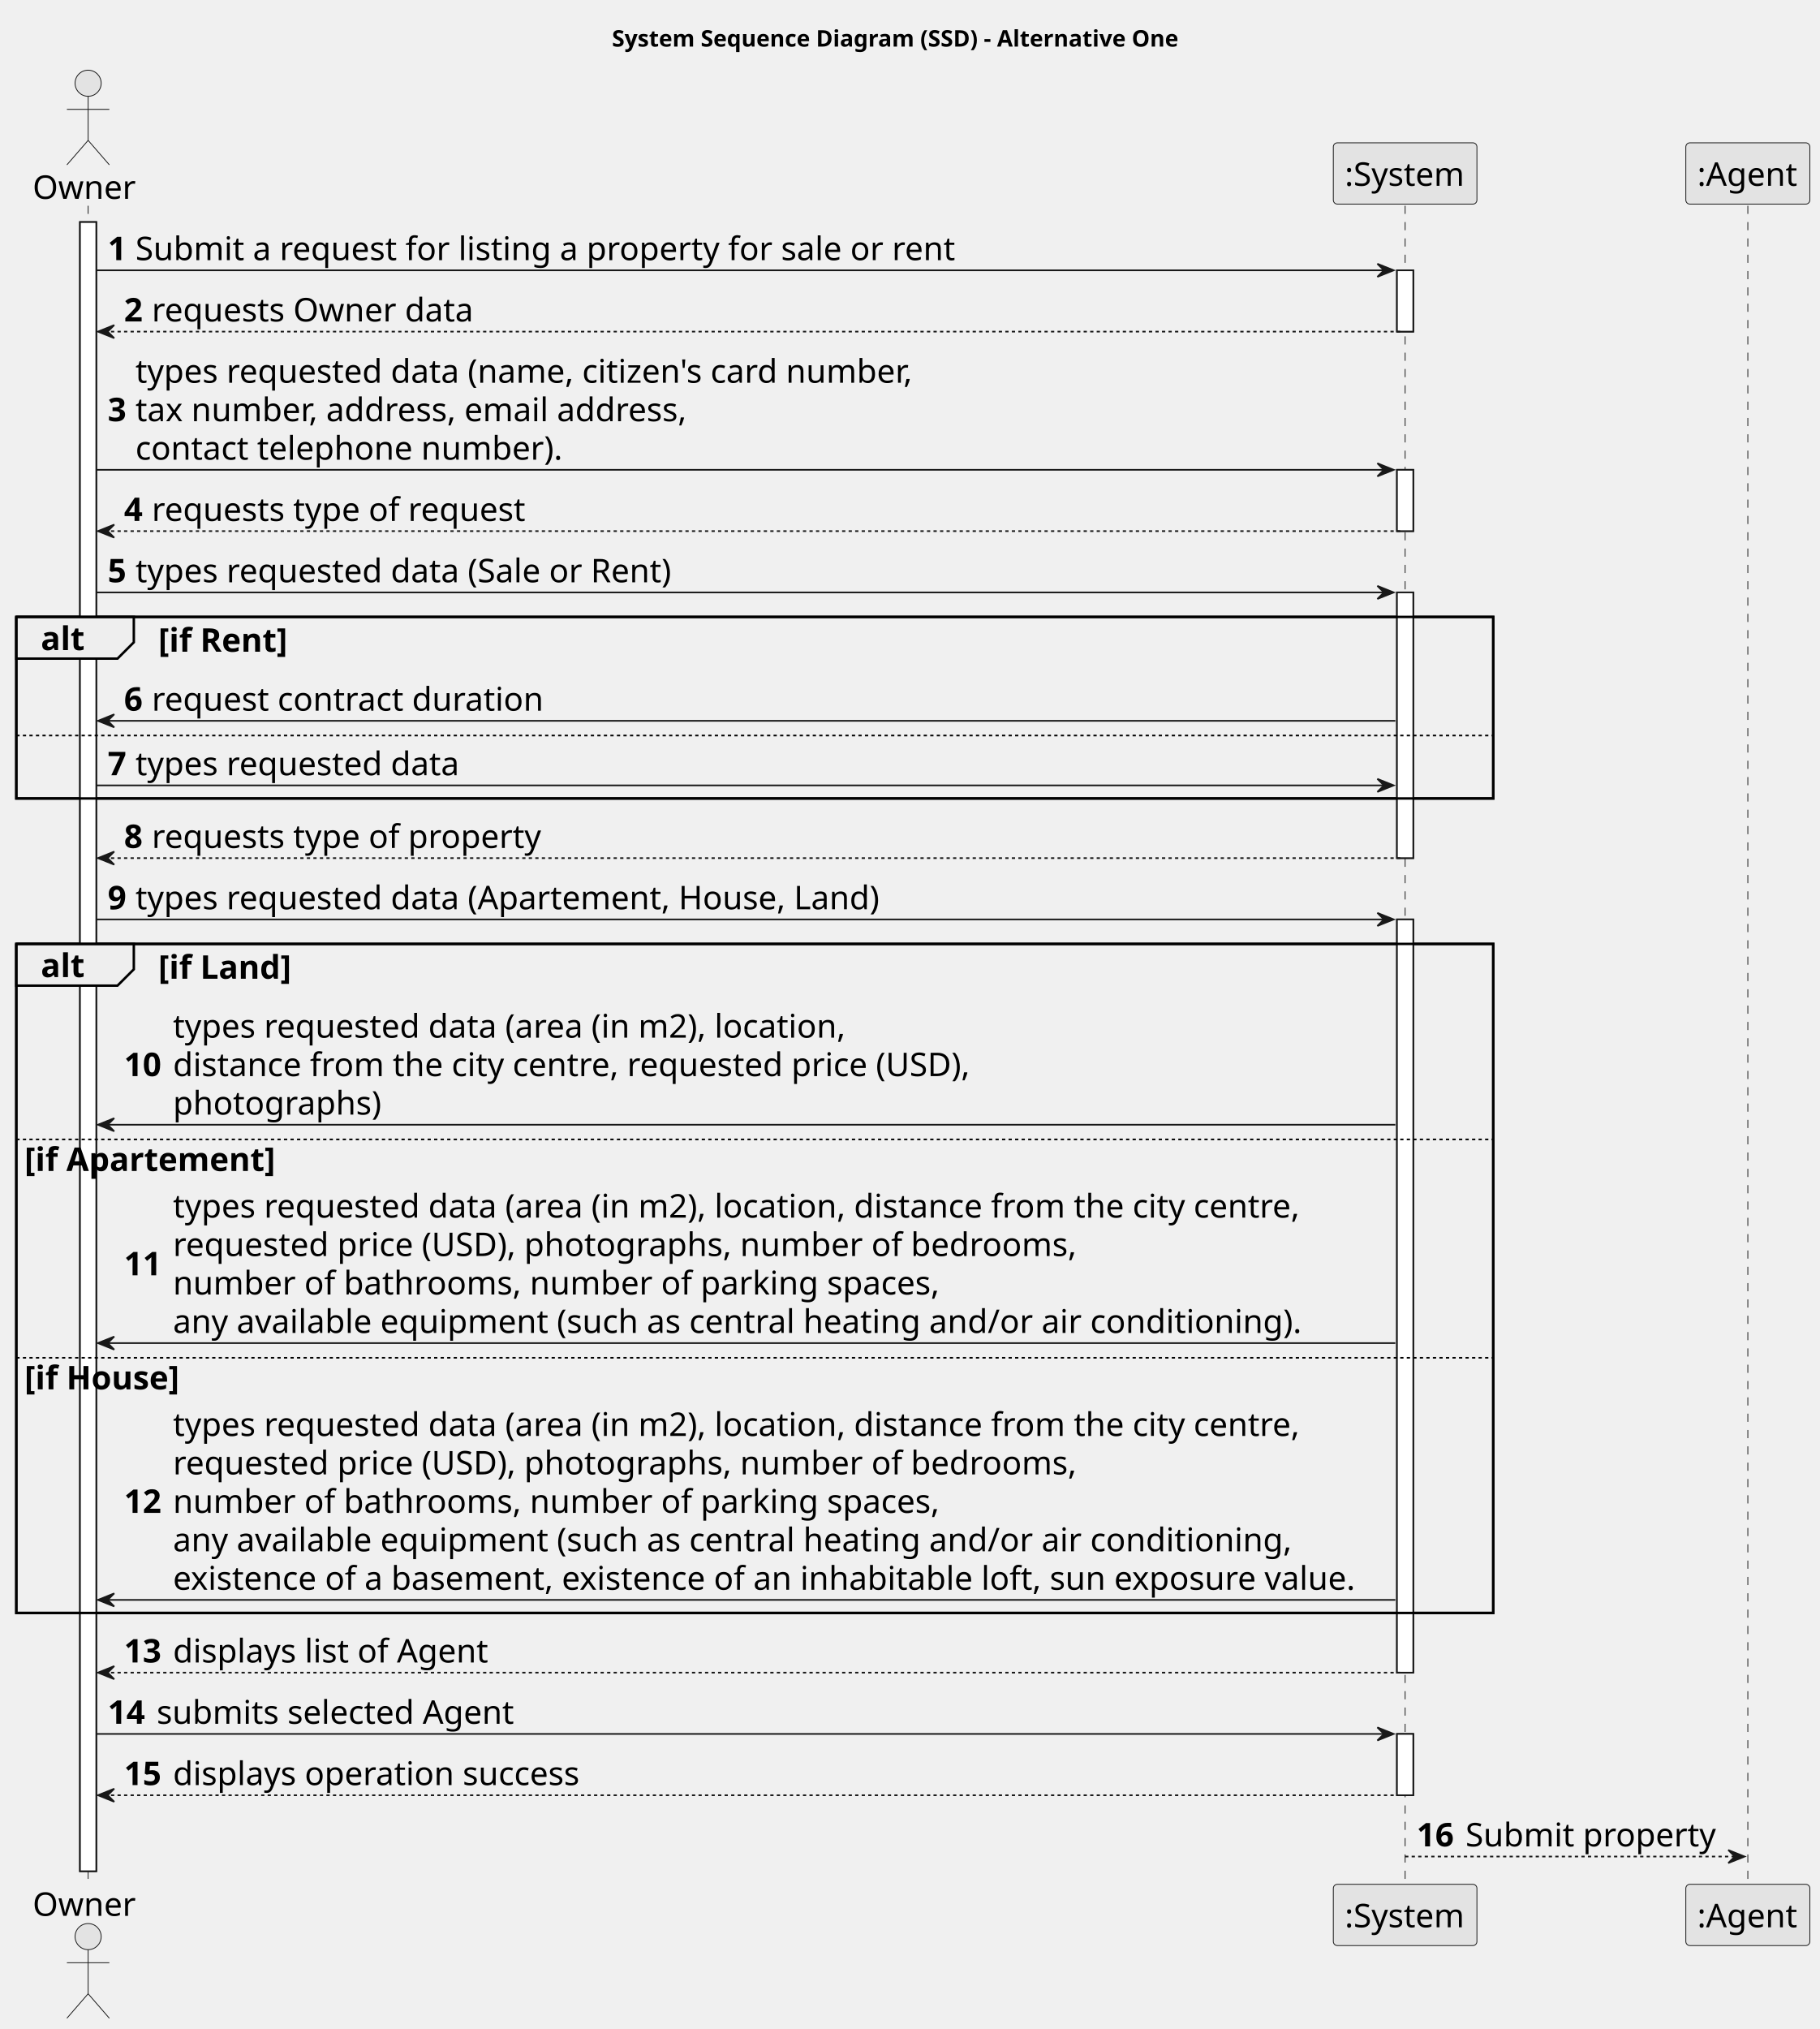
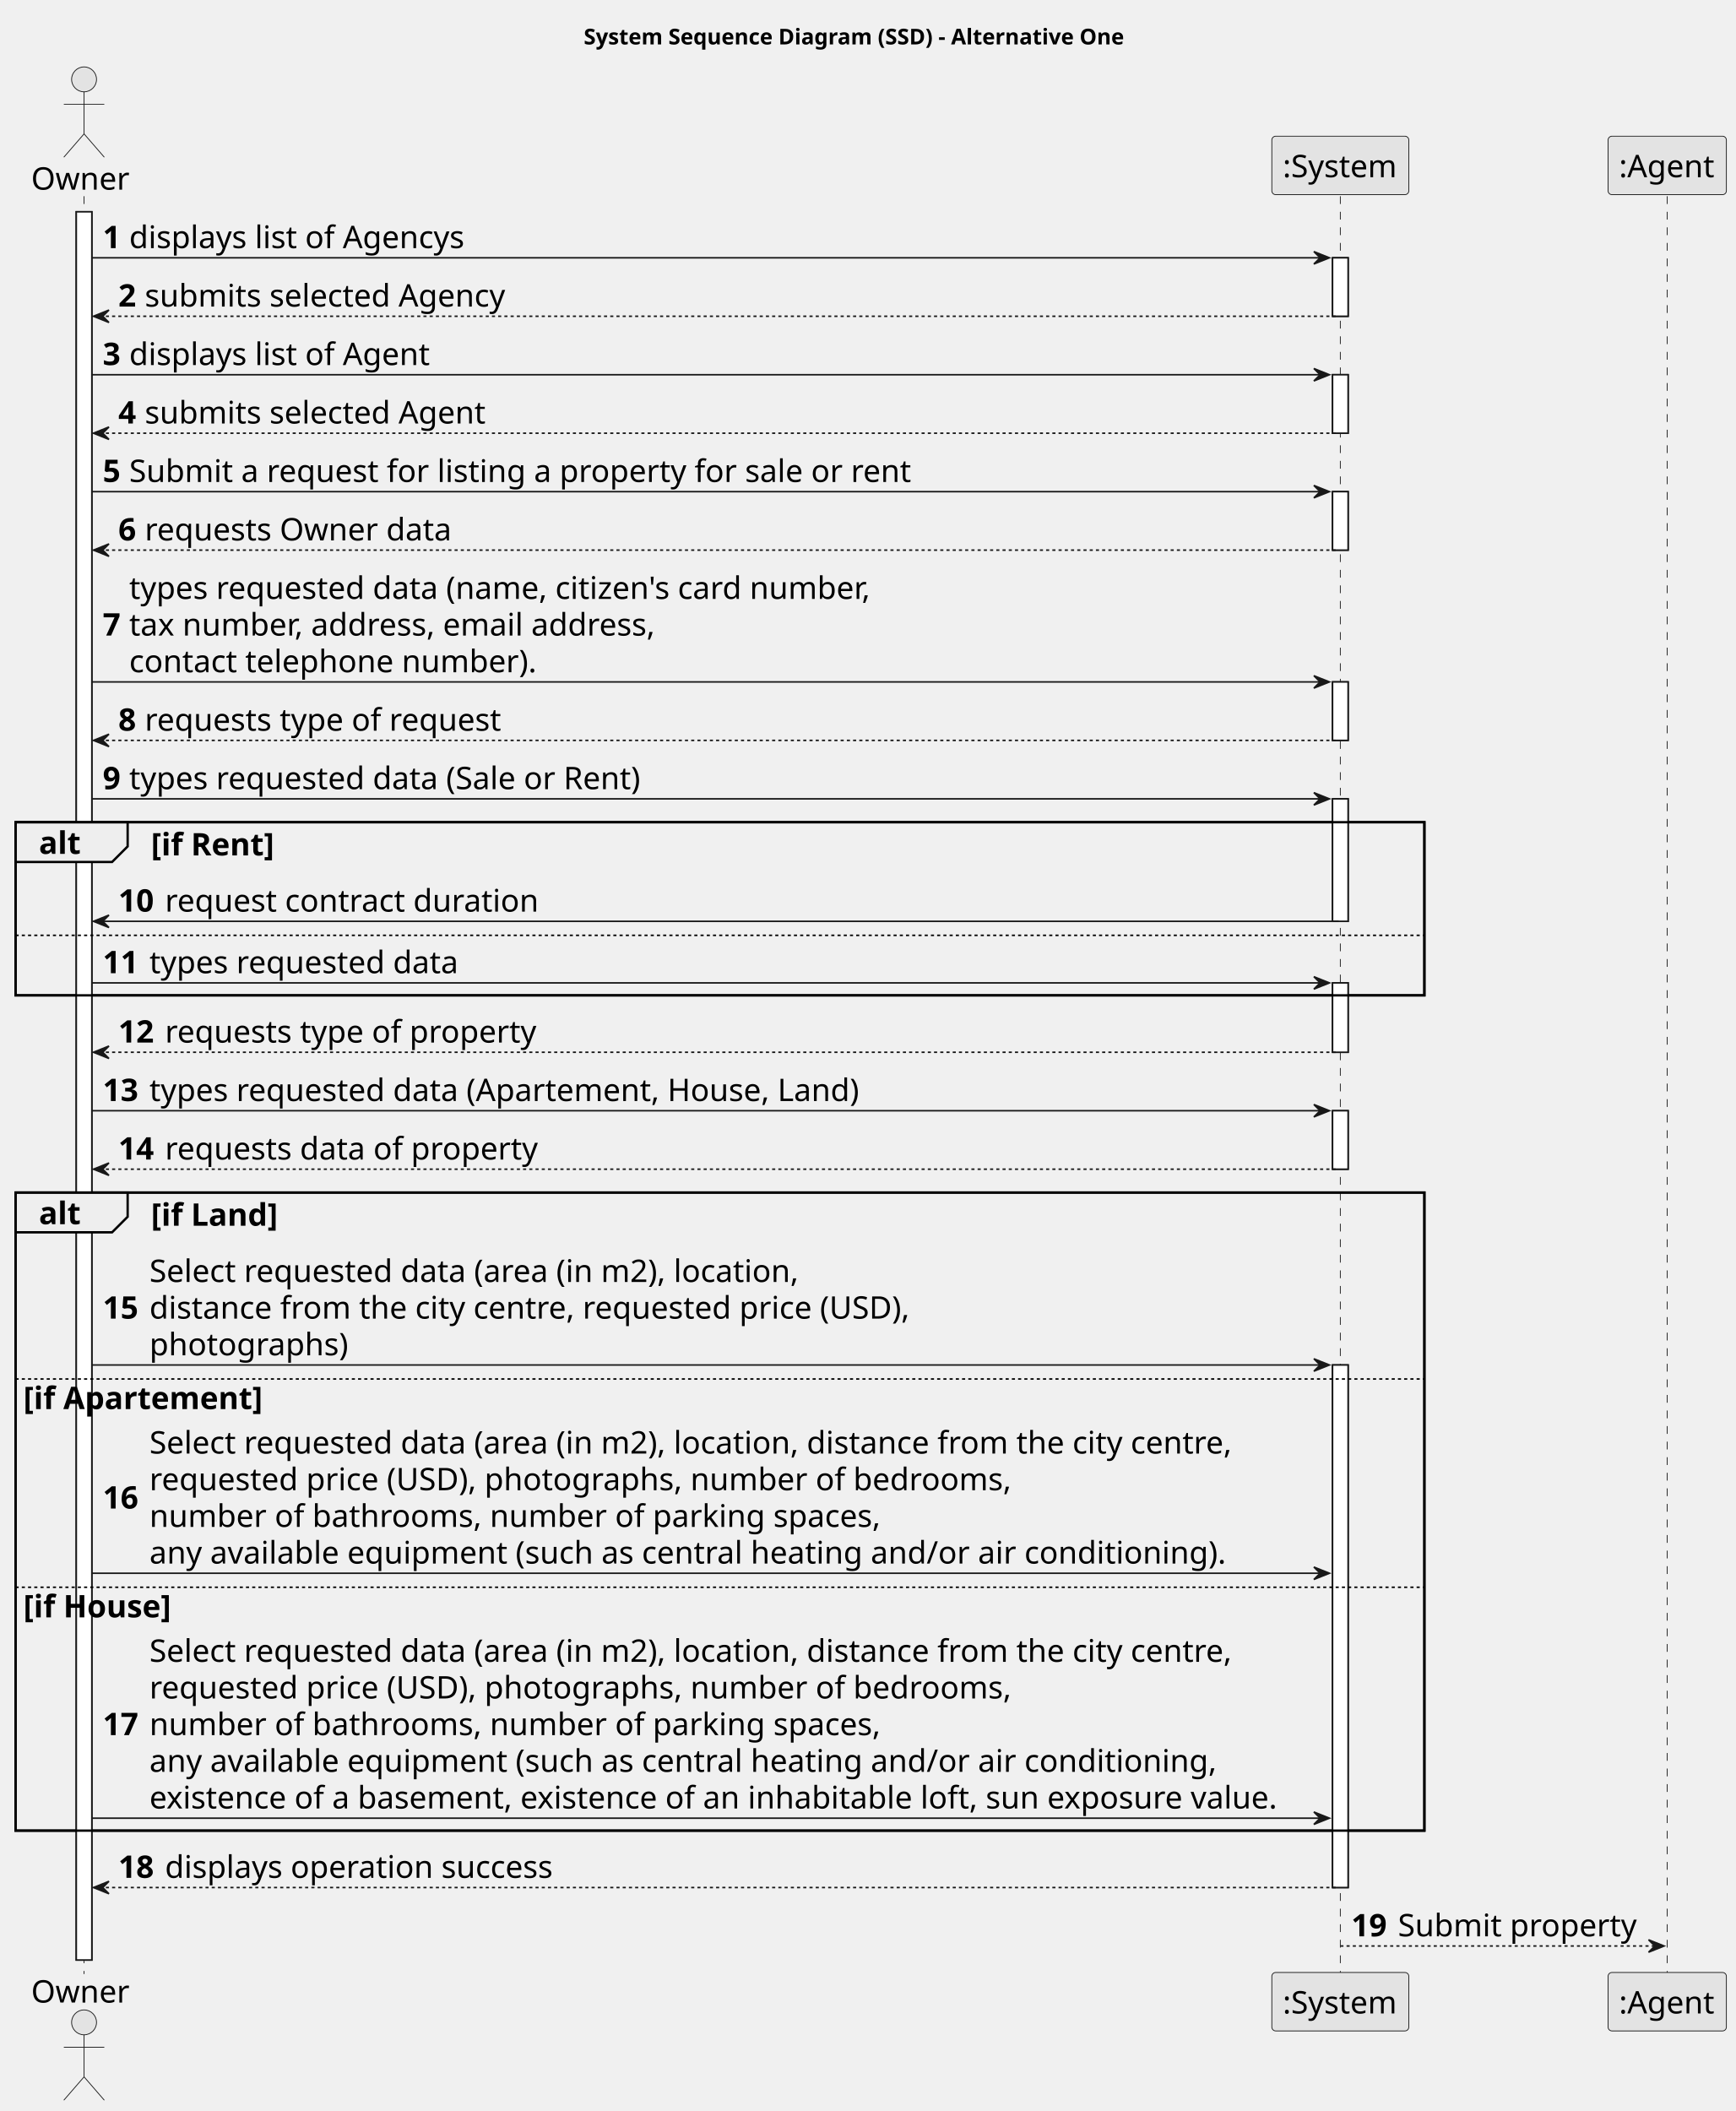
- <svg xmlns="http://www.w3.org/2000/svg" contentStyleType="text/css" height="1243px" preserveAspectRatio="none" style="width:1115px;height:1243px;background:#FFFFFF;" version="1.1" viewBox="0 0 1115 1243" width="1115px" zoomAndPan="magnify">
+ <svg xmlns="http://www.w3.org/2000/svg" contentStyleType="text/css" height="1356px" preserveAspectRatio="none" style="width:1115px;height:1356px;background:#FFFFFF;" version="1.1" viewBox="0 0 1115 1356" width="1115px" zoomAndPan="magnify">
  <defs />
  <g>
    <text fill="#000000" font-family="sans-serif" font-size="14" font-weight="bold" lengthAdjust="spacing" textLength="363" x="375" y="28.535">System Sequence Diagram (SSD) - Alternative One</text>
-     <rect fill="#FFFFFF" height="1010.305" style="stroke:#181818;stroke-width:1.0;" width="10" x="49" y="136.043" />
+     <rect fill="#FFFFFF" height="1122.969" style="stroke:#181818;stroke-width:1.0;" width="10" x="49" y="136.043" />
    <rect fill="#FFFFFF" height="37.555" style="stroke:#181818;stroke-width:1.0;" width="10" x="856" y="165.598" />
-     <rect fill="#FFFFFF" height="37.555" style="stroke:#181818;stroke-width:1.0;" width="10" x="856" y="287.816" />
-     <rect fill="#FFFFFF" height="162.773" style="stroke:#181818;stroke-width:1.0;" width="10" x="856" y="362.926" />
-     <rect fill="#FFFFFF" height="461.43" style="stroke:#181818;stroke-width:1.0;" width="10" x="856" y="563.254" />
-     <rect fill="#FFFFFF" height="37.555" style="stroke:#181818;stroke-width:1.0;" width="10" x="856" y="1062.238" />
-     <rect fill="none" height="111.219" style="stroke:#000000;stroke-width:1.5;" width="905" x="10" y="377.926" />
-     <rect fill="none" height="409.875" style="stroke:#000000;stroke-width:1.5;" width="905" x="10" y="578.254" />
-     <line style="stroke:#181818;stroke-width:0.5;stroke-dasharray:5.0,5.0;" x1="54" x2="54" y1="126.043" y2="1155.348" />
-     <line style="stroke:#181818;stroke-width:0.5;stroke-dasharray:5.0,5.0;" x1="861" x2="861" y1="126.043" y2="1155.348" />
-     <line style="stroke:#181818;stroke-width:0.5;stroke-dasharray:5.0,5.0;" x1="1071" x2="1071" y1="126.043" y2="1155.348" />
+     <rect fill="#FFFFFF" height="37.555" style="stroke:#181818;stroke-width:1.0;" width="10" x="856" y="240.707" />
+     <rect fill="#FFFFFF" height="37.555" style="stroke:#181818;stroke-width:1.0;" width="10" x="856" y="315.816" />
+     <rect fill="#FFFFFF" height="37.555" style="stroke:#181818;stroke-width:1.0;" width="10" x="856" y="438.035" />
+     <rect fill="#FFFFFF" height="78.664" style="stroke:#181818;stroke-width:1.0;" width="10" x="856" y="513.144" />
+     <rect fill="#FFFFFF" height="44.555" style="stroke:#181818;stroke-width:1.0;" width="10" x="856" y="631.363" />
+     <rect fill="#FFFFFF" height="37.555" style="stroke:#181818;stroke-width:1.0;" width="10" x="856" y="713.473" />
+     <rect fill="#FFFFFF" height="335.656" style="stroke:#181818;stroke-width:1.0;" width="10" x="856" y="876.801" />
+     <rect fill="none" height="111.219" style="stroke:#000000;stroke-width:1.5;" width="905" x="10" y="528.144" />
+     <rect fill="none" height="409.875" style="stroke:#000000;stroke-width:1.5;" width="905" x="10" y="766.027" />
+     <line style="stroke:#181818;stroke-width:0.5;stroke-dasharray:5.0,5.0;" x1="54" x2="54" y1="126.043" y2="1268.012" />
+     <line style="stroke:#181818;stroke-width:0.5;stroke-dasharray:5.0,5.0;" x1="861" x2="861" y1="126.043" y2="1268.012" />
+     <line style="stroke:#181818;stroke-width:0.5;stroke-dasharray:5.0,5.0;" x1="1071" x2="1071" y1="126.043" y2="1268.012" />
    <text fill="#000000" font-family="sans-serif" font-size="20" lengthAdjust="spacing" textLength="62" x="20" y="121.824">Owner</text>
    <ellipse cx="54" cy="50.988" fill="#E3E3E3" rx="8" ry="8" style="stroke:#181818;stroke-width:0.5;" />
    <path d="M54,58.988 L54,85.988 M41,66.988 L67,66.988 M54,85.988 L41,100.988 M54,85.988 L67,100.988 " fill="none" style="stroke:#181818;stroke-width:0.5;" />
-     <text fill="#000000" font-family="sans-serif" font-size="20" lengthAdjust="spacing" textLength="62" x="20" y="1173.684">Owner</text>
-     <ellipse cx="54" cy="1186.402" fill="#E3E3E3" rx="8" ry="8" style="stroke:#181818;stroke-width:0.5;" />
-     <path d="M54,1194.402 L54,1221.402 M41,1202.402 L67,1202.402 M54,1221.402 L41,1236.402 M54,1221.402 L67,1236.402 " fill="none" style="stroke:#181818;stroke-width:0.5;" />
+     <text fill="#000000" font-family="sans-serif" font-size="20" lengthAdjust="spacing" textLength="62" x="20" y="1286.348">Owner</text>
+     <ellipse cx="54" cy="1299.066" fill="#E3E3E3" rx="8" ry="8" style="stroke:#181818;stroke-width:0.5;" />
+     <path d="M54,1307.066 L54,1334.066 M41,1315.066 L67,1315.066 M54,1334.066 L41,1349.066 M54,1334.066 L67,1349.066 " fill="none" style="stroke:#181818;stroke-width:0.5;" />
    <rect fill="#E3E3E3" height="37.555" rx="2.5" ry="2.5" style="stroke:#181818;stroke-width:0.5;" width="88" x="817" y="87.488" />
    <text fill="#000000" font-family="sans-serif" font-size="20" lengthAdjust="spacing" textLength="74" x="824" y="113.824">:System</text>
-     <rect fill="#E3E3E3" height="37.555" rx="2.5" ry="2.5" style="stroke:#181818;stroke-width:0.5;" width="88" x="817" y="1154.348" />
-     <text fill="#000000" font-family="sans-serif" font-size="20" lengthAdjust="spacing" textLength="74" x="824" y="1180.684">:System</text>
+     <rect fill="#E3E3E3" height="37.555" rx="2.5" ry="2.5" style="stroke:#181818;stroke-width:0.5;" width="88" x="817" y="1267.012" />
+     <text fill="#000000" font-family="sans-serif" font-size="20" lengthAdjust="spacing" textLength="74" x="824" y="1293.348">:System</text>
    <rect fill="#E3E3E3" height="37.555" rx="2.5" ry="2.5" style="stroke:#181818;stroke-width:0.5;" width="76" x="1033" y="87.488" />
    <text fill="#000000" font-family="sans-serif" font-size="20" lengthAdjust="spacing" textLength="62" x="1040" y="113.824">:Agent</text>
-     <rect fill="#E3E3E3" height="37.555" rx="2.5" ry="2.5" style="stroke:#181818;stroke-width:0.5;" width="76" x="1033" y="1154.348" />
-     <text fill="#000000" font-family="sans-serif" font-size="20" lengthAdjust="spacing" textLength="62" x="1040" y="1180.684">:Agent</text>
-     <rect fill="#FFFFFF" height="1010.305" style="stroke:#181818;stroke-width:1.0;" width="10" x="49" y="136.043" />
+     <rect fill="#E3E3E3" height="37.555" rx="2.5" ry="2.5" style="stroke:#181818;stroke-width:0.5;" width="76" x="1033" y="1267.012" />
+     <text fill="#000000" font-family="sans-serif" font-size="20" lengthAdjust="spacing" textLength="62" x="1040" y="1293.348">:Agent</text>
+     <rect fill="#FFFFFF" height="1122.969" style="stroke:#181818;stroke-width:1.0;" width="10" x="49" y="136.043" />
    <rect fill="#FFFFFF" height="37.555" style="stroke:#181818;stroke-width:1.0;" width="10" x="856" y="165.598" />
-     <rect fill="#FFFFFF" height="37.555" style="stroke:#181818;stroke-width:1.0;" width="10" x="856" y="287.816" />
-     <rect fill="#FFFFFF" height="162.773" style="stroke:#181818;stroke-width:1.0;" width="10" x="856" y="362.926" />
-     <rect fill="#FFFFFF" height="461.43" style="stroke:#181818;stroke-width:1.0;" width="10" x="856" y="563.254" />
-     <rect fill="#FFFFFF" height="37.555" style="stroke:#181818;stroke-width:1.0;" width="10" x="856" y="1062.238" />
+     <rect fill="#FFFFFF" height="37.555" style="stroke:#181818;stroke-width:1.0;" width="10" x="856" y="240.707" />
+     <rect fill="#FFFFFF" height="37.555" style="stroke:#181818;stroke-width:1.0;" width="10" x="856" y="315.816" />
+     <rect fill="#FFFFFF" height="37.555" style="stroke:#181818;stroke-width:1.0;" width="10" x="856" y="438.035" />
+     <rect fill="#FFFFFF" height="78.664" style="stroke:#181818;stroke-width:1.0;" width="10" x="856" y="513.144" />
+     <rect fill="#FFFFFF" height="44.555" style="stroke:#181818;stroke-width:1.0;" width="10" x="856" y="631.363" />
+     <rect fill="#FFFFFF" height="37.555" style="stroke:#181818;stroke-width:1.0;" width="10" x="856" y="713.473" />
+     <rect fill="#FFFFFF" height="335.656" style="stroke:#181818;stroke-width:1.0;" width="10" x="856" y="876.801" />
    <polygon fill="#181818" points="844,161.598,854,165.598,844,169.598,848,165.598" style="stroke:#181818;stroke-width:1.0;" />
    <line style="stroke:#181818;stroke-width:1.0;" x1="59" x2="850" y1="165.598" y2="165.598" />
    <text fill="#000000" font-family="sans-serif" font-size="20" font-weight="bold" lengthAdjust="spacing" textLength="13" x="66" y="159.379">1</text>
-     <text fill="#000000" font-family="sans-serif" font-size="20" lengthAdjust="spacing" textLength="513" x="83" y="159.379">Submit a request for listing a property for sale or rent</text>
+     <text fill="#000000" font-family="sans-serif" font-size="20" lengthAdjust="spacing" textLength="224" x="83" y="159.379">displays list of Agencys</text>
    <polygon fill="#181818" points="70,199.152,60,203.152,70,207.152,66,203.152" style="stroke:#181818;stroke-width:1.0;" />
    <line style="stroke:#181818;stroke-width:1.0;stroke-dasharray:2.0,2.0;" x1="64" x2="860" y1="203.152" y2="203.152" />
    <text fill="#000000" font-family="sans-serif" font-size="20" font-weight="bold" lengthAdjust="spacing" textLength="13" x="76" y="196.934">2</text>
-     <text fill="#000000" font-family="sans-serif" font-size="20" lengthAdjust="spacing" textLength="198" x="93" y="196.934">requests Owner data</text>
-     <polygon fill="#181818" points="844,283.816,854,287.816,844,291.816,848,287.816" style="stroke:#181818;stroke-width:1.0;" />
-     <line style="stroke:#181818;stroke-width:1.0;" x1="59" x2="850" y1="287.816" y2="287.816" />
-     <text fill="#000000" font-family="sans-serif" font-size="20" font-weight="bold" lengthAdjust="spacing" textLength="13" x="66" y="258.043">3</text>
-     <text fill="#000000" font-family="sans-serif" font-size="20" lengthAdjust="spacing" textLength="492" x="83" y="234.488">types requested data (name, citizen's card number,</text>
-     <text fill="#000000" font-family="sans-serif" font-size="20" lengthAdjust="spacing" textLength="352" x="83" y="258.043">tax number, address, email address,</text>
-     <text fill="#000000" font-family="sans-serif" font-size="20" lengthAdjust="spacing" textLength="264" x="83" y="281.598">contact telephone number).</text>
-     <polygon fill="#181818" points="70,321.371,60,325.371,70,329.371,66,325.371" style="stroke:#181818;stroke-width:1.0;" />
-     <line style="stroke:#181818;stroke-width:1.0;stroke-dasharray:2.0,2.0;" x1="64" x2="860" y1="325.371" y2="325.371" />
-     <text fill="#000000" font-family="sans-serif" font-size="20" font-weight="bold" lengthAdjust="spacing" textLength="13" x="76" y="319.152">4</text>
-     <text fill="#000000" font-family="sans-serif" font-size="20" lengthAdjust="spacing" textLength="232" x="93" y="319.152">requests type of request</text>
-     <polygon fill="#181818" points="844,358.926,854,362.926,844,366.926,848,362.926" style="stroke:#181818;stroke-width:1.0;" />
-     <line style="stroke:#181818;stroke-width:1.0;" x1="59" x2="850" y1="362.926" y2="362.926" />
-     <text fill="#000000" font-family="sans-serif" font-size="20" font-weight="bold" lengthAdjust="spacing" textLength="13" x="66" y="356.707">5</text>
-     <text fill="#000000" font-family="sans-serif" font-size="20" lengthAdjust="spacing" textLength="335" x="83" y="356.707">types requested data (Sale or Rent)</text>
-     <path d="M10,377.926 L82,377.926 L82,393.481 L72,403.481 L10,403.481 L10,377.926 " fill="#EEEEEE" style="stroke:#000000;stroke-width:1.5;" />
-     <rect fill="none" height="111.219" style="stroke:#000000;stroke-width:1.5;" width="905" x="10" y="377.926" />
-     <text fill="#000000" font-family="sans-serif" font-size="20" font-weight="bold" lengthAdjust="spacing" textLength="27" x="25" y="398.262">alt</text>
-     <text fill="#000000" font-family="sans-serif" font-size="20" font-weight="bold" lengthAdjust="spacing" textLength="83" x="97" y="399.262">[if Rent]</text>
-     <polygon fill="#181818" points="70,437.59,60,441.59,70,445.59,66,441.59" style="stroke:#181818;stroke-width:1.0;" />
-     <line style="stroke:#181818;stroke-width:1.0;" x1="64" x2="855" y1="441.59" y2="441.59" />
-     <text fill="#000000" font-family="sans-serif" font-size="20" font-weight="bold" lengthAdjust="spacing" textLength="13" x="76" y="435.371">6</text>
-     <text fill="#000000" font-family="sans-serif" font-size="20" lengthAdjust="spacing" textLength="242" x="93" y="435.371">request contract duration</text>
-     <line style="stroke:#000000;stroke-width:1.0;stroke-dasharray:2.0,2.0;" x1="10" x2="915" y1="450.59" y2="450.59" />
-     <polygon fill="#181818" points="844,477.144,854,481.144,844,485.144,848,481.144" style="stroke:#181818;stroke-width:1.0;" />
-     <line style="stroke:#181818;stroke-width:1.0;" x1="59" x2="850" y1="481.144" y2="481.144" />
-     <text fill="#000000" font-family="sans-serif" font-size="20" font-weight="bold" lengthAdjust="spacing" textLength="13" x="66" y="474.926">7</text>
-     <text fill="#000000" font-family="sans-serif" font-size="20" lengthAdjust="spacing" textLength="201" x="83" y="474.926">types requested data</text>
-     <polygon fill="#181818" points="70,521.699,60,525.699,70,529.699,66,525.699" style="stroke:#181818;stroke-width:1.0;" />
-     <line style="stroke:#181818;stroke-width:1.0;stroke-dasharray:2.0,2.0;" x1="64" x2="860" y1="525.699" y2="525.699" />
-     <text fill="#000000" font-family="sans-serif" font-size="20" font-weight="bold" lengthAdjust="spacing" textLength="13" x="76" y="519.481">8</text>
-     <text fill="#000000" font-family="sans-serif" font-size="20" lengthAdjust="spacing" textLength="242" x="93" y="519.481">requests type of property</text>
-     <polygon fill="#181818" points="844,559.254,854,563.254,844,567.254,848,563.254" style="stroke:#181818;stroke-width:1.0;" />
-     <line style="stroke:#181818;stroke-width:1.0;" x1="59" x2="850" y1="563.254" y2="563.254" />
-     <text fill="#000000" font-family="sans-serif" font-size="20" font-weight="bold" lengthAdjust="spacing" textLength="13" x="66" y="557.035">9</text>
-     <text fill="#000000" font-family="sans-serif" font-size="20" lengthAdjust="spacing" textLength="465" x="83" y="557.035">types requested data (Apartement, House, Land)</text>
-     <path d="M10,578.254 L82,578.254 L82,593.809 L72,603.809 L10,603.809 L10,578.254 " fill="#EEEEEE" style="stroke:#000000;stroke-width:1.5;" />
-     <rect fill="none" height="409.875" style="stroke:#000000;stroke-width:1.5;" width="905" x="10" y="578.254" />
-     <text fill="#000000" font-family="sans-serif" font-size="20" font-weight="bold" lengthAdjust="spacing" textLength="27" x="25" y="598.59">alt</text>
-     <text fill="#000000" font-family="sans-serif" font-size="20" font-weight="bold" lengthAdjust="spacing" textLength="86" x="97" y="599.59">[if Land]</text>
-     <polygon fill="#181818" points="70,685.027,60,689.027,70,693.027,66,689.027" style="stroke:#181818;stroke-width:1.0;" />
-     <line style="stroke:#181818;stroke-width:1.0;" x1="64" x2="855" y1="689.027" y2="689.027" />
-     <text fill="#000000" font-family="sans-serif" font-size="20" font-weight="bold" lengthAdjust="spacing" textLength="26" x="76" y="659.254">10</text>
-     <text fill="#000000" font-family="sans-serif" font-size="20" lengthAdjust="spacing" textLength="425" x="106" y="635.699">types requested data (area (in m2), location,</text>
-     <text fill="#000000" font-family="sans-serif" font-size="20" lengthAdjust="spacing" textLength="500" x="106" y="659.254">distance from the city centre, requested price (USD),</text>
-     <text fill="#000000" font-family="sans-serif" font-size="20" lengthAdjust="spacing" textLength="129" x="106" y="682.809">photographs)</text>
-     <line style="stroke:#000000;stroke-width:1.0;stroke-dasharray:2.0,2.0;" x1="10" x2="915" y1="698.027" y2="698.027" />
-     <text fill="#000000" font-family="sans-serif" font-size="20" font-weight="bold" lengthAdjust="spacing" textLength="157" x="15" y="717.363">[if Apartement]</text>
-     <polygon fill="#181818" points="70,818.801,60,822.801,70,826.801,66,822.801" style="stroke:#181818;stroke-width:1.0;" />
-     <line style="stroke:#181818;stroke-width:1.0;" x1="64" x2="855" y1="822.801" y2="822.801" />
-     <text fill="#000000" font-family="sans-serif" font-size="20" font-weight="bold" lengthAdjust="spacing" textLength="26" x="76" y="781.25">11</text>
-     <text fill="#000000" font-family="sans-serif" font-size="20" lengthAdjust="spacing" textLength="709" x="106" y="745.918">types requested data (area (in m2), location, distance from the city centre,</text>
-     <text fill="#000000" font-family="sans-serif" font-size="20" lengthAdjust="spacing" textLength="566" x="106" y="769.473">requested price (USD), photographs, number of bedrooms,</text>
-     <text fill="#000000" font-family="sans-serif" font-size="20" lengthAdjust="spacing" textLength="479" x="106" y="793.027">number of bathrooms, number of parking spaces,</text>
-     <text fill="#000000" font-family="sans-serif" font-size="20" lengthAdjust="spacing" textLength="708" x="106" y="816.582">any available equipment (such as central heating and/or air conditioning).</text>
-     <line style="stroke:#000000;stroke-width:1.0;stroke-dasharray:2.0,2.0;" x1="10" x2="915" y1="831.801" y2="831.801" />
-     <text fill="#000000" font-family="sans-serif" font-size="20" font-weight="bold" lengthAdjust="spacing" textLength="101" x="15" y="851.137">[if House]</text>
-     <polygon fill="#181818" points="70,976.129,60,980.129,70,984.129,66,980.129" style="stroke:#181818;stroke-width:1.0;" />
-     <line style="stroke:#181818;stroke-width:1.0;" x1="64" x2="855" y1="980.129" y2="980.129" />
-     <text fill="#000000" font-family="sans-serif" font-size="20" font-weight="bold" lengthAdjust="spacing" textLength="26" x="76" y="926.801">12</text>
-     <text fill="#000000" font-family="sans-serif" font-size="20" lengthAdjust="spacing" textLength="709" x="106" y="879.691">types requested data (area (in m2), location, distance from the city centre,</text>
-     <text fill="#000000" font-family="sans-serif" font-size="20" lengthAdjust="spacing" textLength="566" x="106" y="903.246">requested price (USD), photographs, number of bedrooms,</text>
-     <text fill="#000000" font-family="sans-serif" font-size="20" lengthAdjust="spacing" textLength="479" x="106" y="926.801">number of bathrooms, number of parking spaces,</text>
-     <text fill="#000000" font-family="sans-serif" font-size="20" lengthAdjust="spacing" textLength="701" x="106" y="950.356">any available equipment (such as central heating and/or air conditioning,</text>
-     <text fill="#000000" font-family="sans-serif" font-size="20" lengthAdjust="spacing" textLength="743" x="106" y="973.91">existence of a basement, existence of an inhabitable loft, sun exposure value.</text>
-     <polygon fill="#181818" points="70,1020.684,60,1024.684,70,1028.684,66,1024.684" style="stroke:#181818;stroke-width:1.0;" />
-     <line style="stroke:#181818;stroke-width:1.0;stroke-dasharray:2.0,2.0;" x1="64" x2="860" y1="1024.684" y2="1024.684" />
-     <text fill="#000000" font-family="sans-serif" font-size="20" font-weight="bold" lengthAdjust="spacing" textLength="26" x="76" y="1018.465">13</text>
-     <text fill="#000000" font-family="sans-serif" font-size="20" lengthAdjust="spacing" textLength="201" x="106" y="1018.465">displays list of Agent</text>
-     <polygon fill="#181818" points="844,1058.238,854,1062.238,844,1066.238,848,1062.238" style="stroke:#181818;stroke-width:1.0;" />
-     <line style="stroke:#181818;stroke-width:1.0;" x1="59" x2="850" y1="1062.238" y2="1062.238" />
-     <text fill="#000000" font-family="sans-serif" font-size="20" font-weight="bold" lengthAdjust="spacing" textLength="26" x="66" y="1056.02">14</text>
-     <text fill="#000000" font-family="sans-serif" font-size="20" lengthAdjust="spacing" textLength="224" x="96" y="1056.02">submits selected Agent</text>
-     <polygon fill="#181818" points="70,1095.793,60,1099.793,70,1103.793,66,1099.793" style="stroke:#181818;stroke-width:1.0;" />
-     <line style="stroke:#181818;stroke-width:1.0;stroke-dasharray:2.0,2.0;" x1="64" x2="860" y1="1099.793" y2="1099.793" />
-     <text fill="#000000" font-family="sans-serif" font-size="20" font-weight="bold" lengthAdjust="spacing" textLength="26" x="76" y="1093.574">15</text>
-     <text fill="#000000" font-family="sans-serif" font-size="20" lengthAdjust="spacing" textLength="256" x="106" y="1093.574">displays operation success</text>
-     <polygon fill="#181818" points="1059,1133.348,1069,1137.348,1059,1141.348,1063,1137.348" style="stroke:#181818;stroke-width:1.0;" />
-     <line style="stroke:#181818;stroke-width:1.0;stroke-dasharray:2.0,2.0;" x1="861" x2="1065" y1="1137.348" y2="1137.348" />
-     <text fill="#000000" font-family="sans-serif" font-size="20" font-weight="bold" lengthAdjust="spacing" textLength="26" x="868" y="1131.129">16</text>
-     <text fill="#000000" font-family="sans-serif" font-size="20" lengthAdjust="spacing" textLength="156" x="898" y="1131.129">Submit property</text>
+     <text fill="#000000" font-family="sans-serif" font-size="20" lengthAdjust="spacing" textLength="237" x="93" y="196.934">submits selected Agency</text>
+     <polygon fill="#181818" points="844,236.707,854,240.707,844,244.707,848,240.707" style="stroke:#181818;stroke-width:1.0;" />
+     <line style="stroke:#181818;stroke-width:1.0;" x1="59" x2="850" y1="240.707" y2="240.707" />
+     <text fill="#000000" font-family="sans-serif" font-size="20" font-weight="bold" lengthAdjust="spacing" textLength="13" x="66" y="234.488">3</text>
+     <text fill="#000000" font-family="sans-serif" font-size="20" lengthAdjust="spacing" textLength="201" x="83" y="234.488">displays list of Agent</text>
+     <polygon fill="#181818" points="70,274.262,60,278.262,70,282.262,66,278.262" style="stroke:#181818;stroke-width:1.0;" />
+     <line style="stroke:#181818;stroke-width:1.0;stroke-dasharray:2.0,2.0;" x1="64" x2="860" y1="278.262" y2="278.262" />
+     <text fill="#000000" font-family="sans-serif" font-size="20" font-weight="bold" lengthAdjust="spacing" textLength="13" x="76" y="272.043">4</text>
+     <text fill="#000000" font-family="sans-serif" font-size="20" lengthAdjust="spacing" textLength="224" x="93" y="272.043">submits selected Agent</text>
+     <polygon fill="#181818" points="844,311.816,854,315.816,844,319.816,848,315.816" style="stroke:#181818;stroke-width:1.0;" />
+     <line style="stroke:#181818;stroke-width:1.0;" x1="59" x2="850" y1="315.816" y2="315.816" />
+     <text fill="#000000" font-family="sans-serif" font-size="20" font-weight="bold" lengthAdjust="spacing" textLength="13" x="66" y="309.598">5</text>
+     <text fill="#000000" font-family="sans-serif" font-size="20" lengthAdjust="spacing" textLength="513" x="83" y="309.598">Submit a request for listing a property for sale or rent</text>
+     <polygon fill="#181818" points="70,349.371,60,353.371,70,357.371,66,353.371" style="stroke:#181818;stroke-width:1.0;" />
+     <line style="stroke:#181818;stroke-width:1.0;stroke-dasharray:2.0,2.0;" x1="64" x2="860" y1="353.371" y2="353.371" />
+     <text fill="#000000" font-family="sans-serif" font-size="20" font-weight="bold" lengthAdjust="spacing" textLength="13" x="76" y="347.152">6</text>
+     <text fill="#000000" font-family="sans-serif" font-size="20" lengthAdjust="spacing" textLength="198" x="93" y="347.152">requests Owner data</text>
+     <polygon fill="#181818" points="844,434.035,854,438.035,844,442.035,848,438.035" style="stroke:#181818;stroke-width:1.0;" />
+     <line style="stroke:#181818;stroke-width:1.0;" x1="59" x2="850" y1="438.035" y2="438.035" />
+     <text fill="#000000" font-family="sans-serif" font-size="20" font-weight="bold" lengthAdjust="spacing" textLength="13" x="66" y="408.262">7</text>
+     <text fill="#000000" font-family="sans-serif" font-size="20" lengthAdjust="spacing" textLength="492" x="83" y="384.707">types requested data (name, citizen's card number,</text>
+     <text fill="#000000" font-family="sans-serif" font-size="20" lengthAdjust="spacing" textLength="352" x="83" y="408.262">tax number, address, email address,</text>
+     <text fill="#000000" font-family="sans-serif" font-size="20" lengthAdjust="spacing" textLength="264" x="83" y="431.816">contact telephone number).</text>
+     <polygon fill="#181818" points="70,471.59,60,475.59,70,479.59,66,475.59" style="stroke:#181818;stroke-width:1.0;" />
+     <line style="stroke:#181818;stroke-width:1.0;stroke-dasharray:2.0,2.0;" x1="64" x2="860" y1="475.59" y2="475.59" />
+     <text fill="#000000" font-family="sans-serif" font-size="20" font-weight="bold" lengthAdjust="spacing" textLength="13" x="76" y="469.371">8</text>
+     <text fill="#000000" font-family="sans-serif" font-size="20" lengthAdjust="spacing" textLength="232" x="93" y="469.371">requests type of request</text>
+     <polygon fill="#181818" points="844,509.144,854,513.144,844,517.144,848,513.144" style="stroke:#181818;stroke-width:1.0;" />
+     <line style="stroke:#181818;stroke-width:1.0;" x1="59" x2="850" y1="513.144" y2="513.144" />
+     <text fill="#000000" font-family="sans-serif" font-size="20" font-weight="bold" lengthAdjust="spacing" textLength="13" x="66" y="506.926">9</text>
+     <text fill="#000000" font-family="sans-serif" font-size="20" lengthAdjust="spacing" textLength="335" x="83" y="506.926">types requested data (Sale or Rent)</text>
+     <path d="M10,528.144 L82,528.144 L82,543.699 L72,553.699 L10,553.699 L10,528.144 " fill="#EEEEEE" style="stroke:#000000;stroke-width:1.5;" />
+     <rect fill="none" height="111.219" style="stroke:#000000;stroke-width:1.5;" width="905" x="10" y="528.144" />
+     <text fill="#000000" font-family="sans-serif" font-size="20" font-weight="bold" lengthAdjust="spacing" textLength="27" x="25" y="548.481">alt</text>
+     <text fill="#000000" font-family="sans-serif" font-size="20" font-weight="bold" lengthAdjust="spacing" textLength="83" x="97" y="549.481">[if Rent]</text>
+     <polygon fill="#181818" points="70,587.809,60,591.809,70,595.809,66,591.809" style="stroke:#181818;stroke-width:1.0;" />
+     <line style="stroke:#181818;stroke-width:1.0;" x1="64" x2="860" y1="591.809" y2="591.809" />
+     <text fill="#000000" font-family="sans-serif" font-size="20" font-weight="bold" lengthAdjust="spacing" textLength="26" x="76" y="585.59">10</text>
+     <text fill="#000000" font-family="sans-serif" font-size="20" lengthAdjust="spacing" textLength="242" x="106" y="585.59">request contract duration</text>
+     <line style="stroke:#000000;stroke-width:1.0;stroke-dasharray:2.0,2.0;" x1="10" x2="915" y1="600.809" y2="600.809" />
+     <polygon fill="#181818" points="844,627.363,854,631.363,844,635.363,848,631.363" style="stroke:#181818;stroke-width:1.0;" />
+     <line style="stroke:#181818;stroke-width:1.0;" x1="59" x2="850" y1="631.363" y2="631.363" />
+     <text fill="#000000" font-family="sans-serif" font-size="20" font-weight="bold" lengthAdjust="spacing" textLength="26" x="66" y="625.144">11</text>
+     <text fill="#000000" font-family="sans-serif" font-size="20" lengthAdjust="spacing" textLength="201" x="96" y="625.144">types requested data</text>
+     <polygon fill="#181818" points="70,671.918,60,675.918,70,679.918,66,675.918" style="stroke:#181818;stroke-width:1.0;" />
+     <line style="stroke:#181818;stroke-width:1.0;stroke-dasharray:2.0,2.0;" x1="64" x2="860" y1="675.918" y2="675.918" />
+     <text fill="#000000" font-family="sans-serif" font-size="20" font-weight="bold" lengthAdjust="spacing" textLength="26" x="76" y="669.699">12</text>
+     <text fill="#000000" font-family="sans-serif" font-size="20" lengthAdjust="spacing" textLength="242" x="106" y="669.699">requests type of property</text>
+     <polygon fill="#181818" points="844,709.473,854,713.473,844,717.473,848,713.473" style="stroke:#181818;stroke-width:1.0;" />
+     <line style="stroke:#181818;stroke-width:1.0;" x1="59" x2="850" y1="713.473" y2="713.473" />
+     <text fill="#000000" font-family="sans-serif" font-size="20" font-weight="bold" lengthAdjust="spacing" textLength="26" x="66" y="707.254">13</text>
+     <text fill="#000000" font-family="sans-serif" font-size="20" lengthAdjust="spacing" textLength="465" x="96" y="707.254">types requested data (Apartement, House, Land)</text>
+     <polygon fill="#181818" points="70,747.027,60,751.027,70,755.027,66,751.027" style="stroke:#181818;stroke-width:1.0;" />
+     <line style="stroke:#181818;stroke-width:1.0;stroke-dasharray:2.0,2.0;" x1="64" x2="860" y1="751.027" y2="751.027" />
+     <text fill="#000000" font-family="sans-serif" font-size="20" font-weight="bold" lengthAdjust="spacing" textLength="26" x="76" y="744.809">14</text>
+     <text fill="#000000" font-family="sans-serif" font-size="20" lengthAdjust="spacing" textLength="243" x="106" y="744.809">requests data of property</text>
+     <path d="M10,766.027 L82,766.027 L82,781.582 L72,791.582 L10,791.582 L10,766.027 " fill="#EEEEEE" style="stroke:#000000;stroke-width:1.5;" />
+     <rect fill="none" height="409.875" style="stroke:#000000;stroke-width:1.5;" width="905" x="10" y="766.027" />
+     <text fill="#000000" font-family="sans-serif" font-size="20" font-weight="bold" lengthAdjust="spacing" textLength="27" x="25" y="786.363">alt</text>
+     <text fill="#000000" font-family="sans-serif" font-size="20" font-weight="bold" lengthAdjust="spacing" textLength="86" x="97" y="787.363">[if Land]</text>
+     <polygon fill="#181818" points="844,872.801,854,876.801,844,880.801,848,876.801" style="stroke:#181818;stroke-width:1.0;" />
+     <line style="stroke:#181818;stroke-width:1.0;" x1="59" x2="850" y1="876.801" y2="876.801" />
+     <text fill="#000000" font-family="sans-serif" font-size="20" font-weight="bold" lengthAdjust="spacing" textLength="26" x="66" y="847.027">15</text>
+     <text fill="#000000" font-family="sans-serif" font-size="20" lengthAdjust="spacing" textLength="430" x="96" y="823.473">Select requested data (area (in m2), location,</text>
+     <text fill="#000000" font-family="sans-serif" font-size="20" lengthAdjust="spacing" textLength="500" x="96" y="847.027">distance from the city centre, requested price (USD),</text>
+     <text fill="#000000" font-family="sans-serif" font-size="20" lengthAdjust="spacing" textLength="129" x="96" y="870.582">photographs)</text>
+     <line style="stroke:#000000;stroke-width:1.0;stroke-dasharray:2.0,2.0;" x1="10" x2="915" y1="885.801" y2="885.801" />
+     <text fill="#000000" font-family="sans-serif" font-size="20" font-weight="bold" lengthAdjust="spacing" textLength="157" x="15" y="905.137">[if Apartement]</text>
+     <polygon fill="#181818" points="844,1006.574,854,1010.574,844,1014.574,848,1010.574" style="stroke:#181818;stroke-width:1.0;" />
+     <line style="stroke:#181818;stroke-width:1.0;" x1="59" x2="850" y1="1010.574" y2="1010.574" />
+     <text fill="#000000" font-family="sans-serif" font-size="20" font-weight="bold" lengthAdjust="spacing" textLength="26" x="66" y="969.023">16</text>
+     <text fill="#000000" font-family="sans-serif" font-size="20" lengthAdjust="spacing" textLength="714" x="96" y="933.691">Select requested data (area (in m2), location, distance from the city centre,</text>
+     <text fill="#000000" font-family="sans-serif" font-size="20" lengthAdjust="spacing" textLength="566" x="96" y="957.246">requested price (USD), photographs, number of bedrooms,</text>
+     <text fill="#000000" font-family="sans-serif" font-size="20" lengthAdjust="spacing" textLength="479" x="96" y="980.801">number of bathrooms, number of parking spaces,</text>
+     <text fill="#000000" font-family="sans-serif" font-size="20" lengthAdjust="spacing" textLength="708" x="96" y="1004.356">any available equipment (such as central heating and/or air conditioning).</text>
+     <line style="stroke:#000000;stroke-width:1.0;stroke-dasharray:2.0,2.0;" x1="10" x2="915" y1="1019.574" y2="1019.574" />
+     <text fill="#000000" font-family="sans-serif" font-size="20" font-weight="bold" lengthAdjust="spacing" textLength="101" x="15" y="1038.91">[if House]</text>
+     <polygon fill="#181818" points="844,1163.902,854,1167.902,844,1171.902,848,1167.902" style="stroke:#181818;stroke-width:1.0;" />
+     <line style="stroke:#181818;stroke-width:1.0;" x1="59" x2="850" y1="1167.902" y2="1167.902" />
+     <text fill="#000000" font-family="sans-serif" font-size="20" font-weight="bold" lengthAdjust="spacing" textLength="26" x="66" y="1114.574">17</text>
+     <text fill="#000000" font-family="sans-serif" font-size="20" lengthAdjust="spacing" textLength="714" x="96" y="1067.465">Select requested data (area (in m2), location, distance from the city centre,</text>
+     <text fill="#000000" font-family="sans-serif" font-size="20" lengthAdjust="spacing" textLength="566" x="96" y="1091.02">requested price (USD), photographs, number of bedrooms,</text>
+     <text fill="#000000" font-family="sans-serif" font-size="20" lengthAdjust="spacing" textLength="479" x="96" y="1114.574">number of bathrooms, number of parking spaces,</text>
+     <text fill="#000000" font-family="sans-serif" font-size="20" lengthAdjust="spacing" textLength="701" x="96" y="1138.129">any available equipment (such as central heating and/or air conditioning,</text>
+     <text fill="#000000" font-family="sans-serif" font-size="20" lengthAdjust="spacing" textLength="743" x="96" y="1161.684">existence of a basement, existence of an inhabitable loft, sun exposure value.</text>
+     <polygon fill="#181818" points="70,1208.457,60,1212.457,70,1216.457,66,1212.457" style="stroke:#181818;stroke-width:1.0;" />
+     <line style="stroke:#181818;stroke-width:1.0;stroke-dasharray:2.0,2.0;" x1="64" x2="860" y1="1212.457" y2="1212.457" />
+     <text fill="#000000" font-family="sans-serif" font-size="20" font-weight="bold" lengthAdjust="spacing" textLength="26" x="76" y="1206.238">18</text>
+     <text fill="#000000" font-family="sans-serif" font-size="20" lengthAdjust="spacing" textLength="256" x="106" y="1206.238">displays operation success</text>
+     <polygon fill="#181818" points="1059,1246.012,1069,1250.012,1059,1254.012,1063,1250.012" style="stroke:#181818;stroke-width:1.0;" />
+     <line style="stroke:#181818;stroke-width:1.0;stroke-dasharray:2.0,2.0;" x1="861" x2="1065" y1="1250.012" y2="1250.012" />
+     <text fill="#000000" font-family="sans-serif" font-size="20" font-weight="bold" lengthAdjust="spacing" textLength="26" x="868" y="1243.793">19</text>
+     <text fill="#000000" font-family="sans-serif" font-size="20" lengthAdjust="spacing" textLength="156" x="898" y="1243.793">Submit property</text>
  </g>
</svg>
